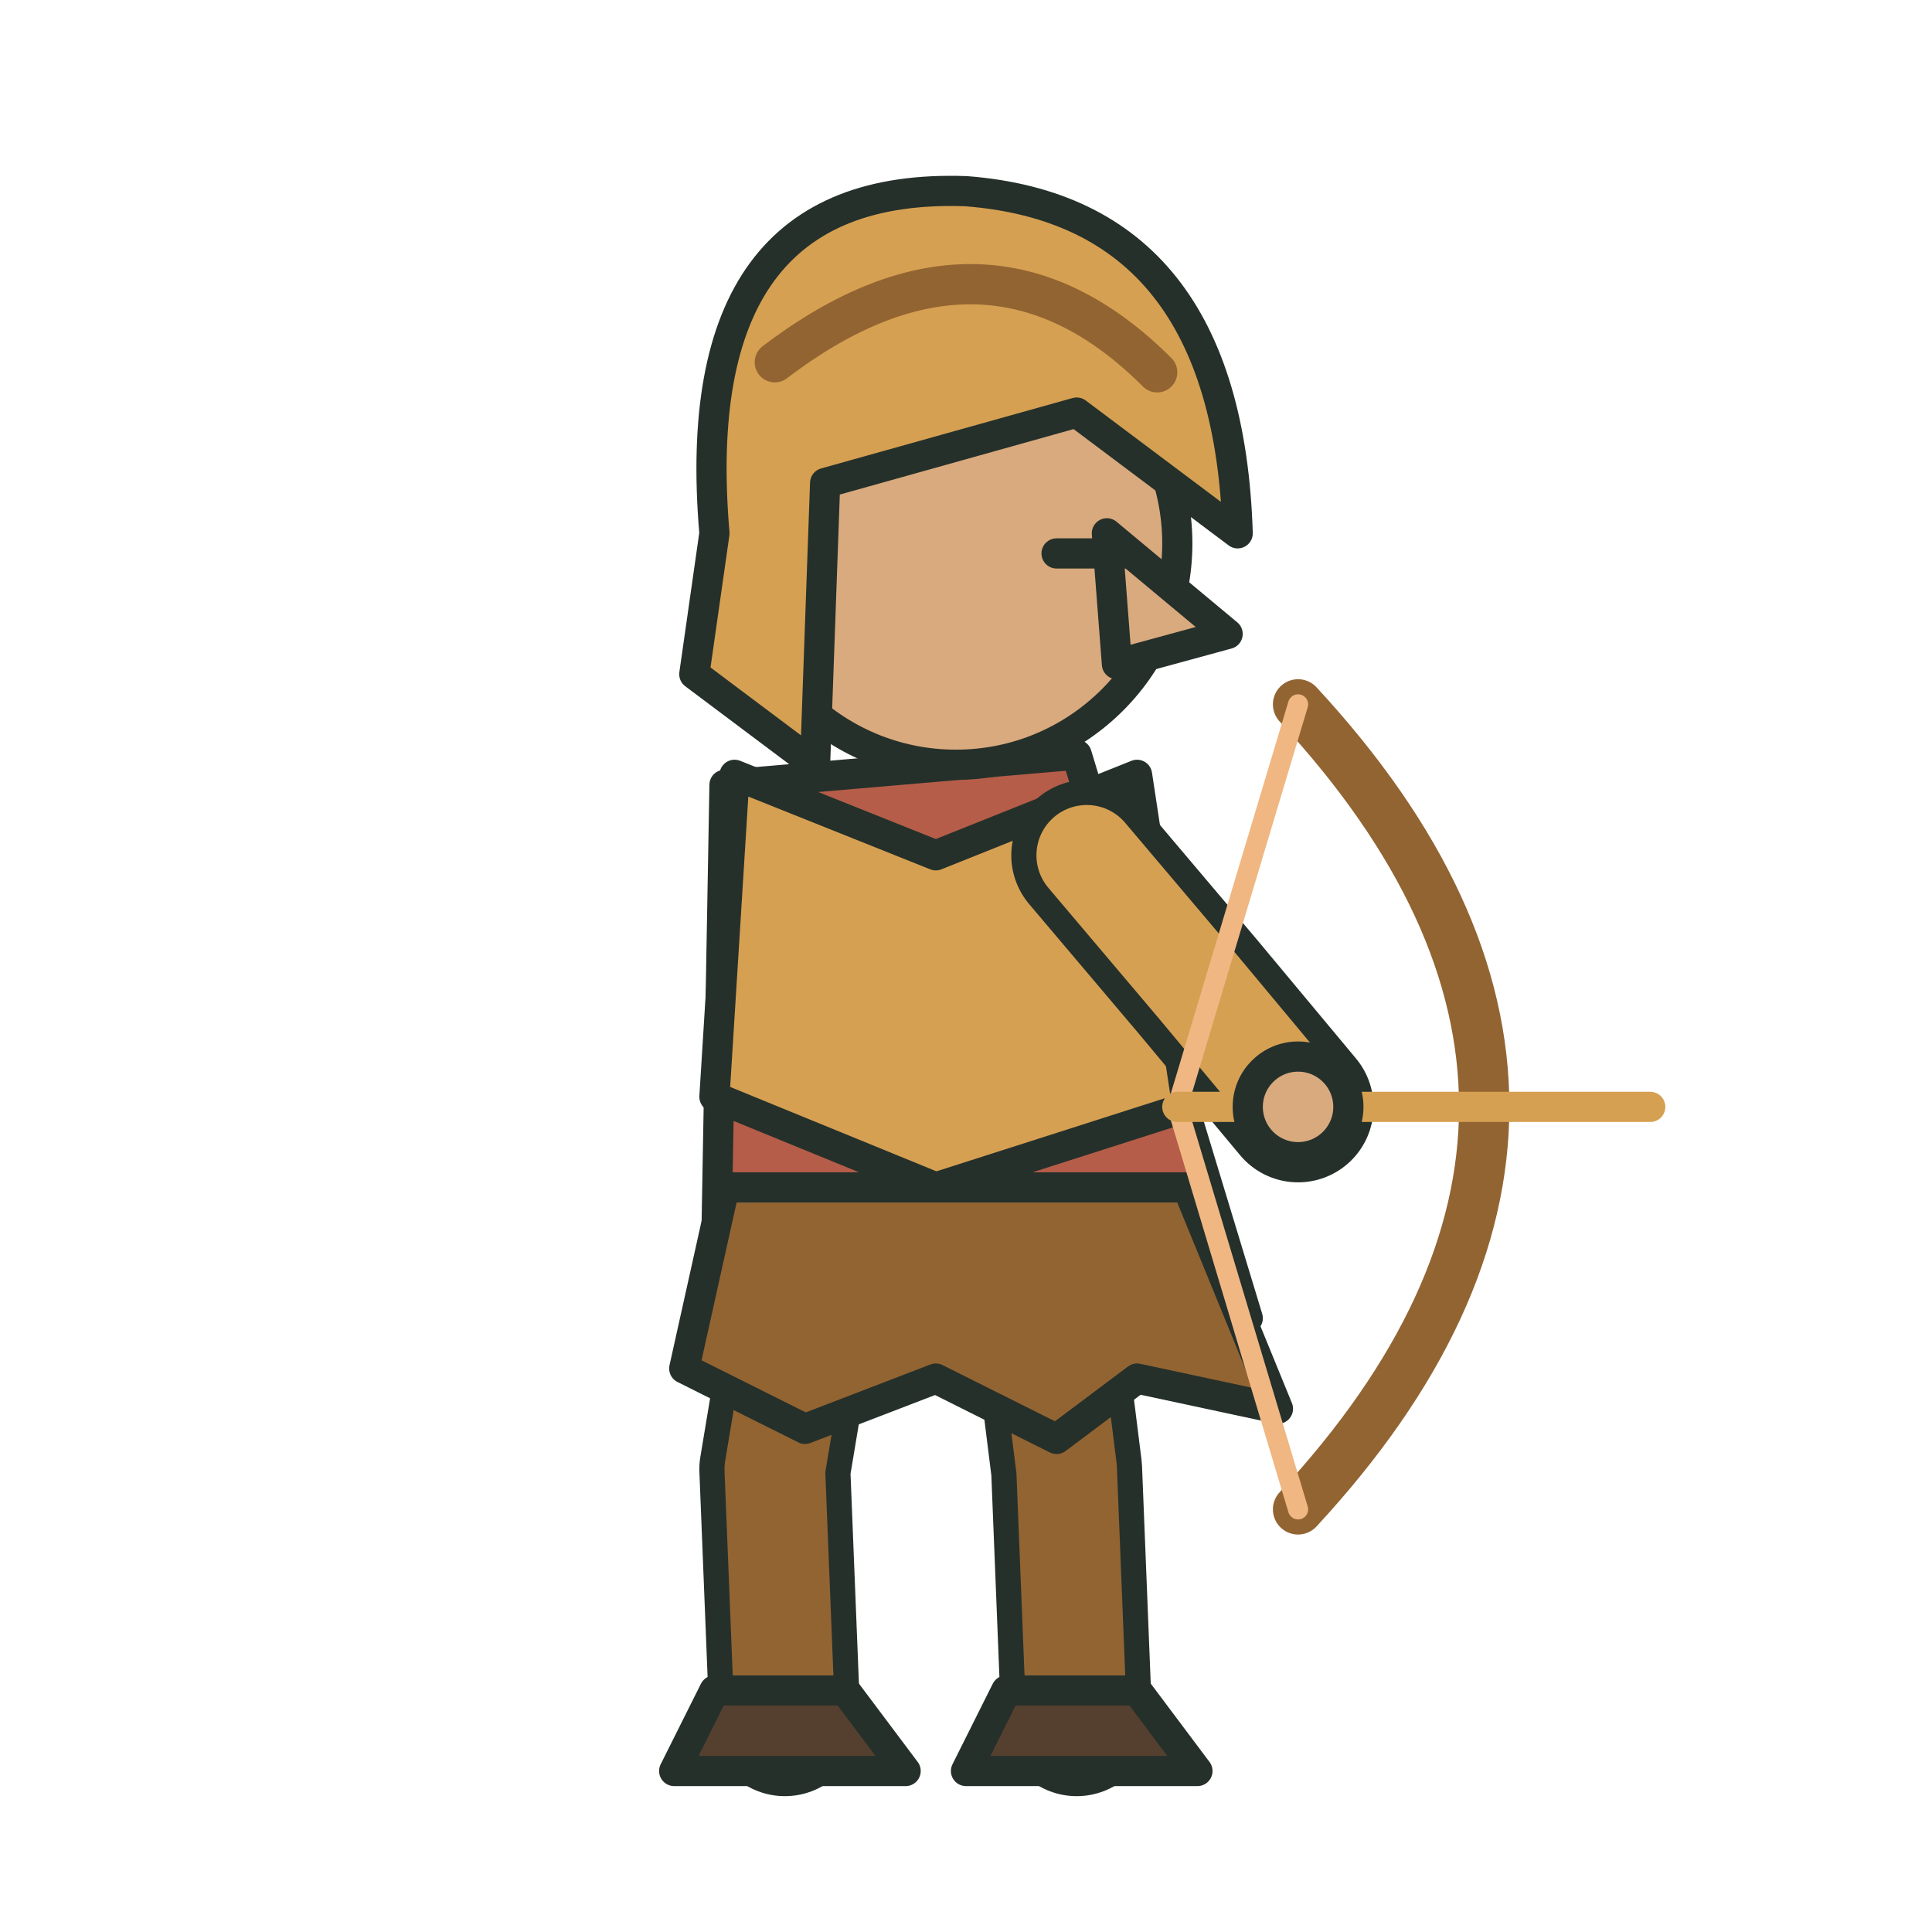
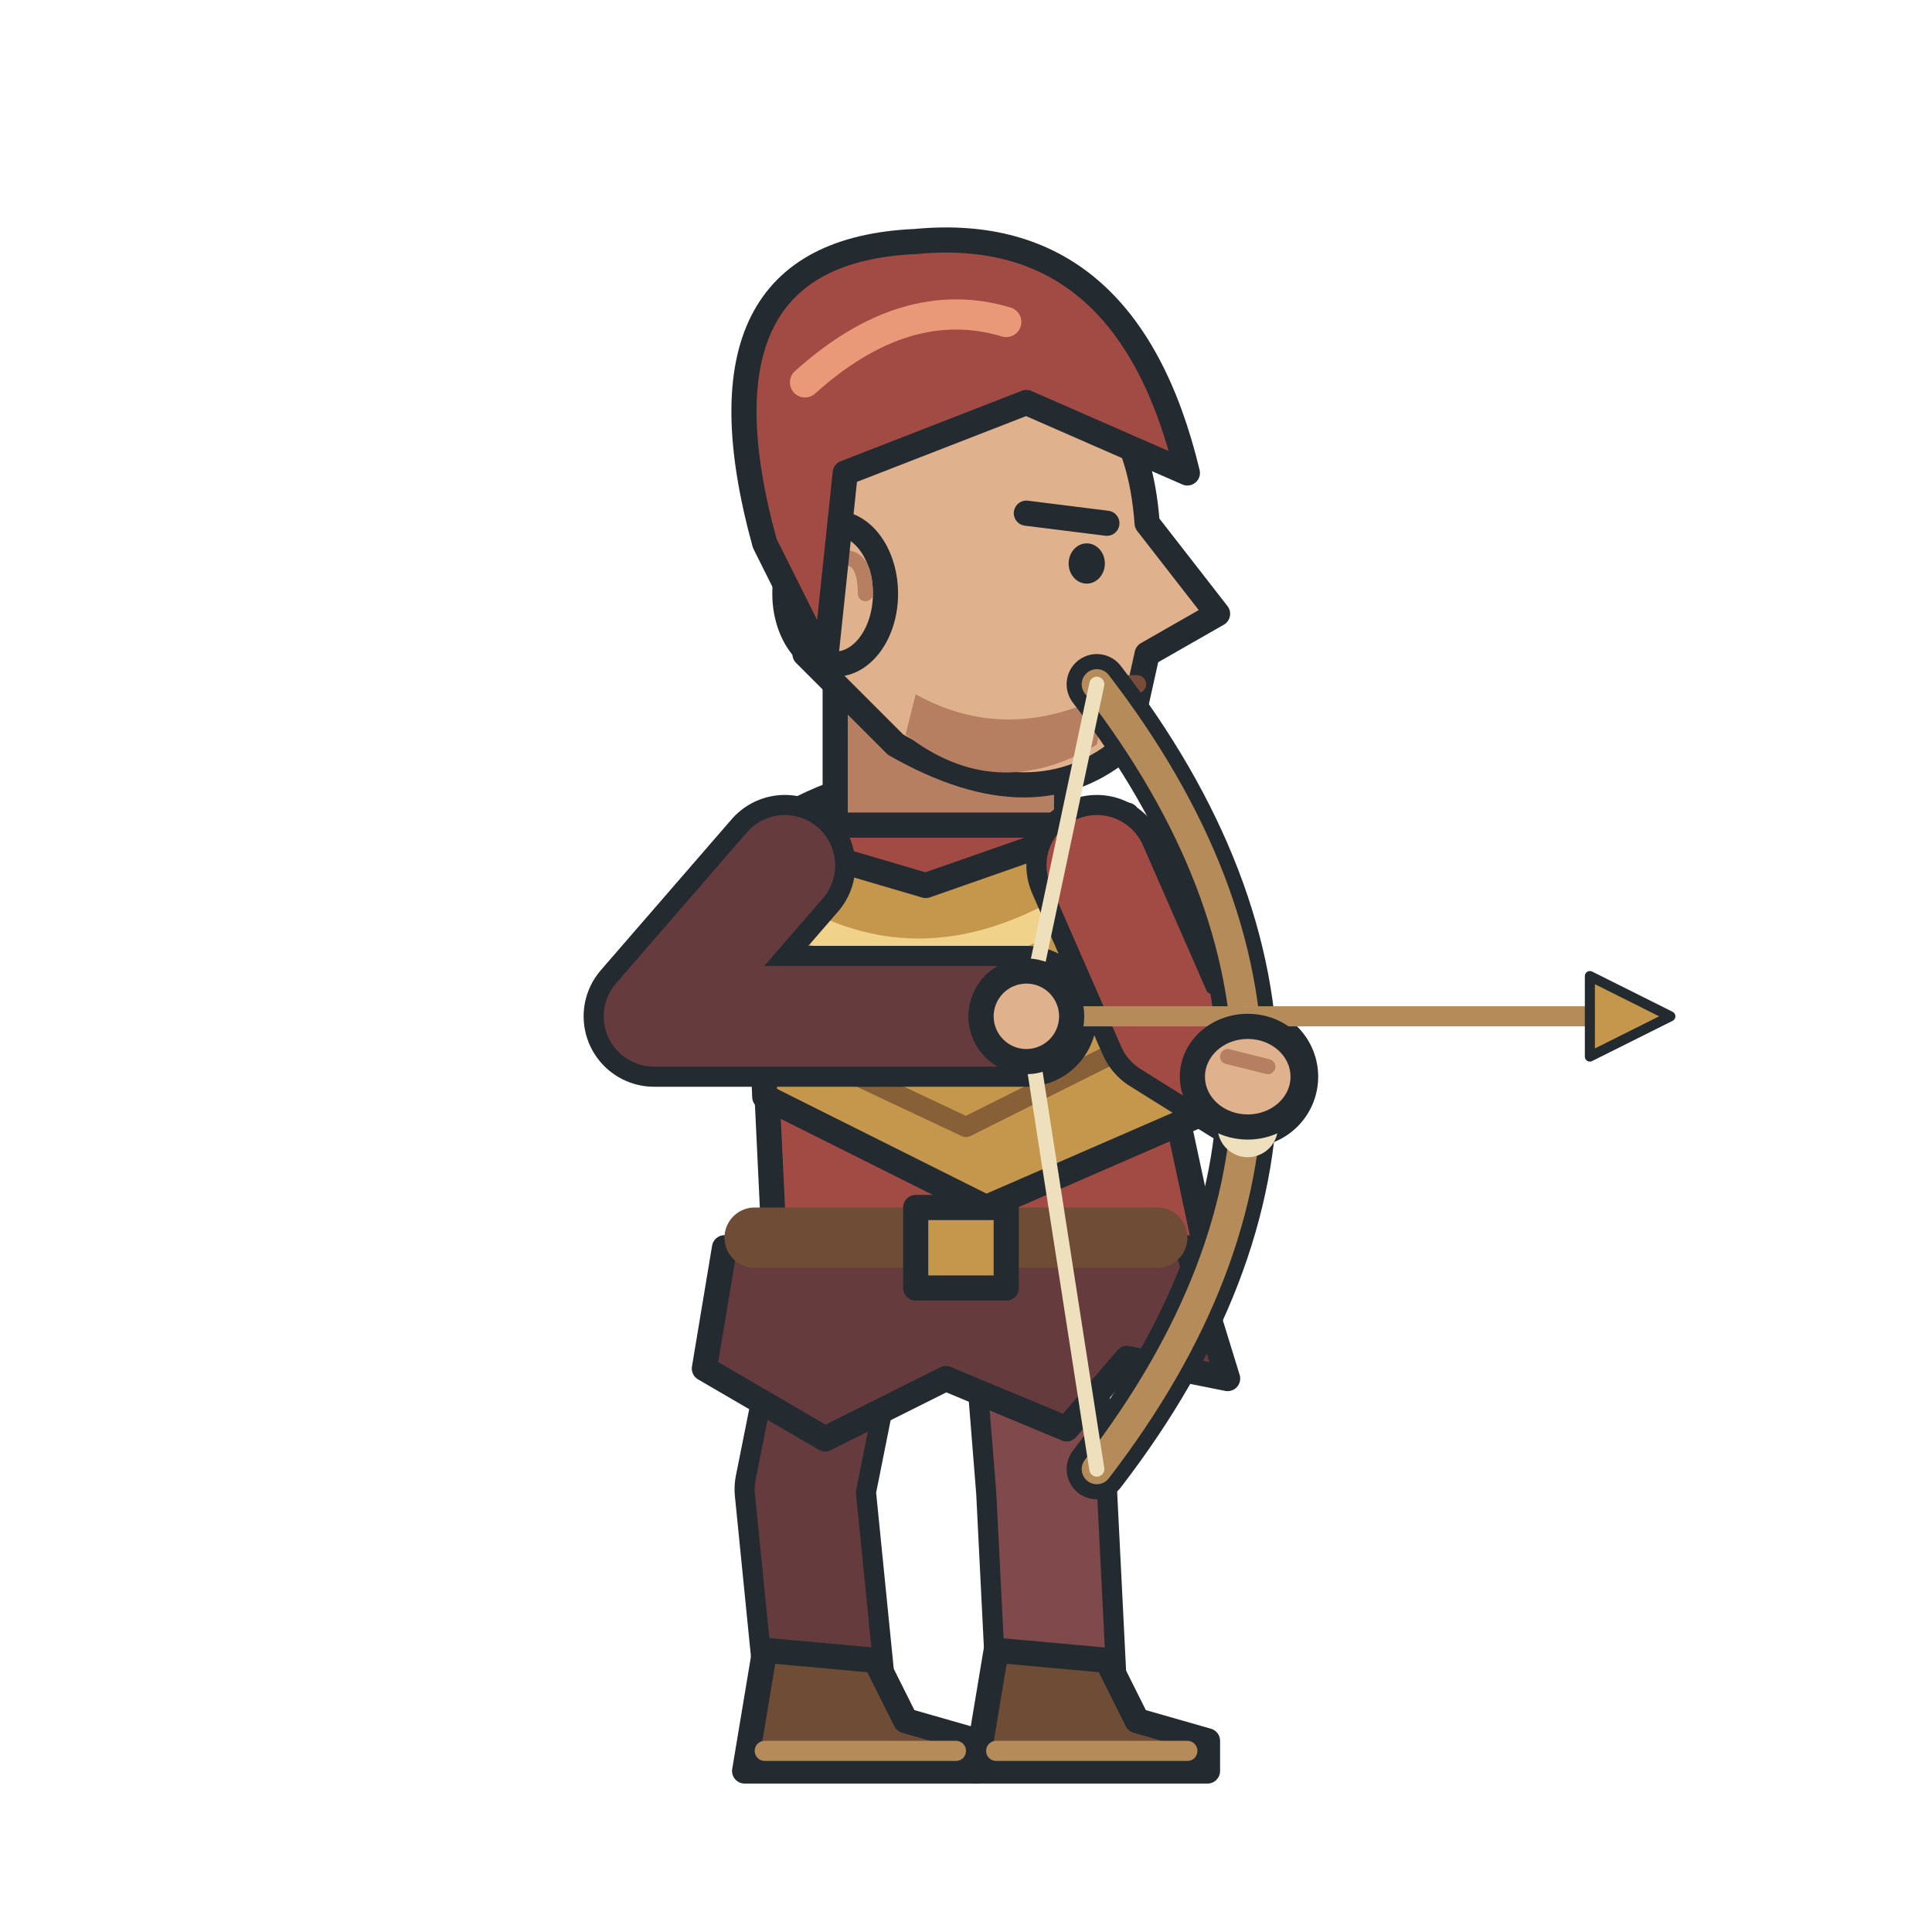
<svg xmlns="http://www.w3.org/2000/svg" width="192" height="192" viewBox="0 0 192 192">
-   <path d="M81 122L77 146 78 171" fill="none" stroke="#25302b" stroke-width="15" stroke-linejoin="round" stroke-linecap="round" />
-   <path d="M81 122L77 146 78 171" fill="none" stroke="#926432" stroke-width="10" stroke-linejoin="round" stroke-linecap="round" />
-   <path d="M71 168h13l6 8h-23z" fill="#55402f" stroke="#25302b" stroke-width="3" stroke-linejoin="round" stroke-linecap="round" />
-   <path d="M103 122L106 146 107 171" fill="none" stroke="#25302b" stroke-width="15" stroke-linejoin="round" stroke-linecap="round" />
-   <path d="M103 122L106 146 107 171" fill="none" stroke="#926432" stroke-width="10" stroke-linejoin="round" stroke-linecap="round" />
-   <path d="M100 168h13l6 8h-23z" fill="#55402f" stroke="#25302b" stroke-width="3" stroke-linejoin="round" stroke-linecap="round" />
+   <path d="M85 123L80 148 82 168" fill="none" stroke="#242b30" stroke-width="14" stroke-linejoin="round" stroke-linecap="round" />
+   <path d="M85 123L80 148 82 168" fill="none" stroke="#653b3e" stroke-width="10" stroke-linejoin="round" stroke-linecap="round" />
+   <path d="M76 164l11 1 3 6 7 2v3H74z" fill="#6e4c36" stroke="#242b30" stroke-width="2.5" stroke-linejoin="round" stroke-linecap="round" />
+   <path d="M76 174h19" fill="none" stroke="#b58b59" stroke-width="2" stroke-linejoin="round" stroke-linecap="round" />
+   <path d="M102 123L104 148 105 168" fill="none" stroke="#242b30" stroke-width="14" stroke-linejoin="round" stroke-linecap="round" />
+   <path d="M102 123L104 148 105 168" fill="none" stroke="#80494b" stroke-width="10" stroke-linejoin="round" stroke-linecap="round" />
+   <path d="M99 164l11 1 3 6 7 2v3H97z" fill="#6e4c36" stroke="#242b30" stroke-width="2.5" stroke-linejoin="round" stroke-linecap="round" />
+   <path d="M99 174h19" fill="none" stroke="#b58b59" stroke-width="2" stroke-linejoin="round" stroke-linecap="round" />
  <g transform="translate(0 0)">
-     <path d="M72 78l35-3 17 56-53 3z" fill="#b55d48" stroke="#25302b" stroke-width="3" stroke-linejoin="round" stroke-linecap="round" />
-     <path d="M73 77l20 8 20-8 5 33-25 8-22-9z" fill="#d6a052" stroke="#25302b" stroke-width="3" stroke-linejoin="round" stroke-linecap="round" />
-     <path d="M72 118h46l9 22-14-3-8 6-12-6-13 5-12-6z" fill="#926432" stroke="#25302b" stroke-width="3" stroke-linejoin="round" stroke-linecap="round" />
+     <path d="M75 83q18-12 36 0l9 42q-25 13-43 0z" fill="#a24b45" stroke="#242b30" stroke-width="2.5" stroke-linejoin="round" stroke-linecap="round" />
+     <path d="M75 83l17 5 20-7 9 29-23 10-22-11z" fill="#c5974c" stroke="#242b30" stroke-width="2.5" stroke-linejoin="round" stroke-linecap="round" />
+     <path d="M80 92q12 6 25-1" fill="none" stroke="#f1d28a" stroke-width="3" stroke-linejoin="round" stroke-linecap="round" />
+     <path d="M79 104l17 8 16-8" fill="none" stroke="#876037" stroke-width="2" stroke-linejoin="round" stroke-linecap="round" />
+     <path d="M72 124h46l4 13-10-2-6 7-12-5-12 6-12-7z" fill="#653b3e" stroke="#242b30" stroke-width="2.5" stroke-linejoin="round" stroke-linecap="round" />
+     <path d="M75 123h40" fill="none" stroke="#6e4c36" stroke-width="6" stroke-linejoin="round" stroke-linecap="round" />
+     <path d="M91 120h9v8h-9z" fill="#c5974c" stroke="#242b30" stroke-width="2.5" stroke-linejoin="round" stroke-linecap="round" />
+     <path d="M83 68v14h23V65" fill="#b67f61" stroke="#242b30" stroke-width="2.5" stroke-linejoin="round" stroke-linecap="round" />
+     <path d="M79 43Q86 31 102 35Q113 38 114 52l7 9-7 4-2 9q-9 8-23 0l-9-9z" fill="#dfb18c" stroke="#242b30" stroke-width="2.5" stroke-linejoin="round" stroke-linecap="round" />
+     <path d="M91 69q9 5 19 0l-1 5q-10 6-19-1z" fill="#b67f61" stroke="none" stroke-width="2.5" stroke-linejoin="round" stroke-linecap="round" />
+     <ellipse cx="83" cy="59" rx="5" ry="7" fill="#dfb18c" stroke="#242b30" stroke-width="2.5" />
+     <path d="M82 56q4-2 4 3" fill="none" stroke="#b67f61" stroke-width="1.5" stroke-linejoin="round" stroke-linecap="round" />
+     <path d="M102 51l8 1" fill="none" stroke="#242b30" stroke-width="2.5" stroke-linejoin="round" stroke-linecap="round" />
+     <ellipse cx="108" cy="56" rx="1.8" ry="2" fill="#242b30" stroke="none" stroke-width="2.5" />
+     <path d="M108 68h5" fill="none" stroke="#784b3b" stroke-width="1.8" stroke-linejoin="round" stroke-linecap="round" />
+     <path d="M76 54q-8-29 15-30 21-2 27 23l-16-7-18 7-2 19z" fill="#a24b45" stroke="#242b30" stroke-width="2.5" stroke-linejoin="round" stroke-linecap="round" />
+     <path d="M80 38q10-9 20-6" fill="none" stroke="#e99978" stroke-width="3" stroke-linejoin="round" stroke-linecap="round" />
  </g>
-   <g transform="translate(0 0)">
-     <circle cx="95" cy="54" r="22" fill="#d9aa7e" stroke="#25302b" stroke-width="3" />
-     <path d="M110 53l12 10-11 3z" fill="#d9aa7e" stroke="#25302b" stroke-width="3" stroke-linejoin="round" stroke-linecap="round" />
-     <path d="M105 55h7" fill="none" stroke="#25302b" stroke-width="3" stroke-linejoin="round" stroke-linecap="round" />
-     <path d="M71 53q-3-35 25-34 26 2 27 34l-16-12-25 7-1 28-12-9z" fill="#d6a052" stroke="#25302b" stroke-width="3" stroke-linejoin="round" stroke-linecap="round" />
-     <path d="M77 36q21-16 38 1" fill="none" stroke="#926432" stroke-width="4" stroke-linejoin="round" stroke-linecap="round" />
+   <path d="M78 86L65 101 102 101" fill="none" stroke="#242b30" stroke-width="14" stroke-linejoin="round" stroke-linecap="round" />
+   <path d="M78 86L65 101 102 101" fill="none" stroke="#653b3e" stroke-width="10" stroke-linejoin="round" stroke-linecap="round" />
+   <ellipse cx="102" cy="101" rx="4.5" ry="4.5" fill="#dfb18c" stroke="#242b30" stroke-width="2.5" />
+   <path d="M109 86L116 102 124 107" fill="none" stroke="#242b30" stroke-width="14" stroke-linejoin="round" stroke-linecap="round" />
+   <path d="M109 86L116 102 124 107" fill="none" stroke="#a24b45" stroke-width="10" stroke-linejoin="round" stroke-linecap="round" />
+   <g transform="translate(124 107)">
+     <g transform="rotate(0)">
+       <path d="M-15-39Q15 0-15 39" fill="none" stroke="#242b30" stroke-width="6" stroke-linejoin="round" stroke-linecap="round" />
+       <path d="M-15-39Q15 0-15 39" fill="none" stroke="#b58b59" stroke-width="3" stroke-linejoin="round" stroke-linecap="round" />
+       <path d="M0-4v9" fill="none" stroke="#eee0bc" stroke-width="6" stroke-linejoin="round" stroke-linecap="round" />
+       <path d="M-15-39L-22-6-15 39" fill="none" stroke="#eee0bc" stroke-width="1.5" stroke-linejoin="round" stroke-linecap="round" />
+       <path d="M-22-6H37" fill="none" stroke="#b58b59" stroke-width="2" stroke-linejoin="round" stroke-linecap="round" />
+       <path d="M34-10l8 4-8 4z" fill="#c5974c" stroke="#242b30" stroke-width="1" stroke-linejoin="round" stroke-linecap="round" />
+     </g>
  </g>
-   <path d="M108 85L119 98 129 110" fill="none" stroke="#25302b" stroke-width="15" stroke-linejoin="round" stroke-linecap="round" />
-   <path d="M108 85L119 98 129 110" fill="none" stroke="#d6a052" stroke-width="10" stroke-linejoin="round" stroke-linecap="round" />
-   <g transform="translate(129 110) rotate(0)">
-     <path d="M0-40q37 40 0 80" fill="none" stroke="#926432" stroke-width="5" stroke-linejoin="round" stroke-linecap="round" />
-     <path d="M0-40L-12 0 0 40" fill="none" stroke="#f0b783" stroke-width="2" stroke-linejoin="round" stroke-linecap="round" />
-     <path d="M-12 0h47" fill="none" stroke="#d6a052" stroke-width="3" stroke-linejoin="round" stroke-linecap="round" />
-   </g>
-   <circle cx="129" cy="110" r="5" fill="#d9aa7e" stroke="#25302b" stroke-width="3" />
+   <ellipse cx="124" cy="107" rx="5.5" ry="5" fill="#dfb18c" stroke="#242b30" stroke-width="2.5" />
+   <path d="M122 105l4 1" fill="none" stroke="#b67f61" stroke-width="1.5" stroke-linejoin="round" stroke-linecap="round" />
+   <ellipse cx="102" cy="101" rx="4.5" ry="4.5" fill="#dfb18c" stroke="#242b30" stroke-width="2.5" />
</svg>
